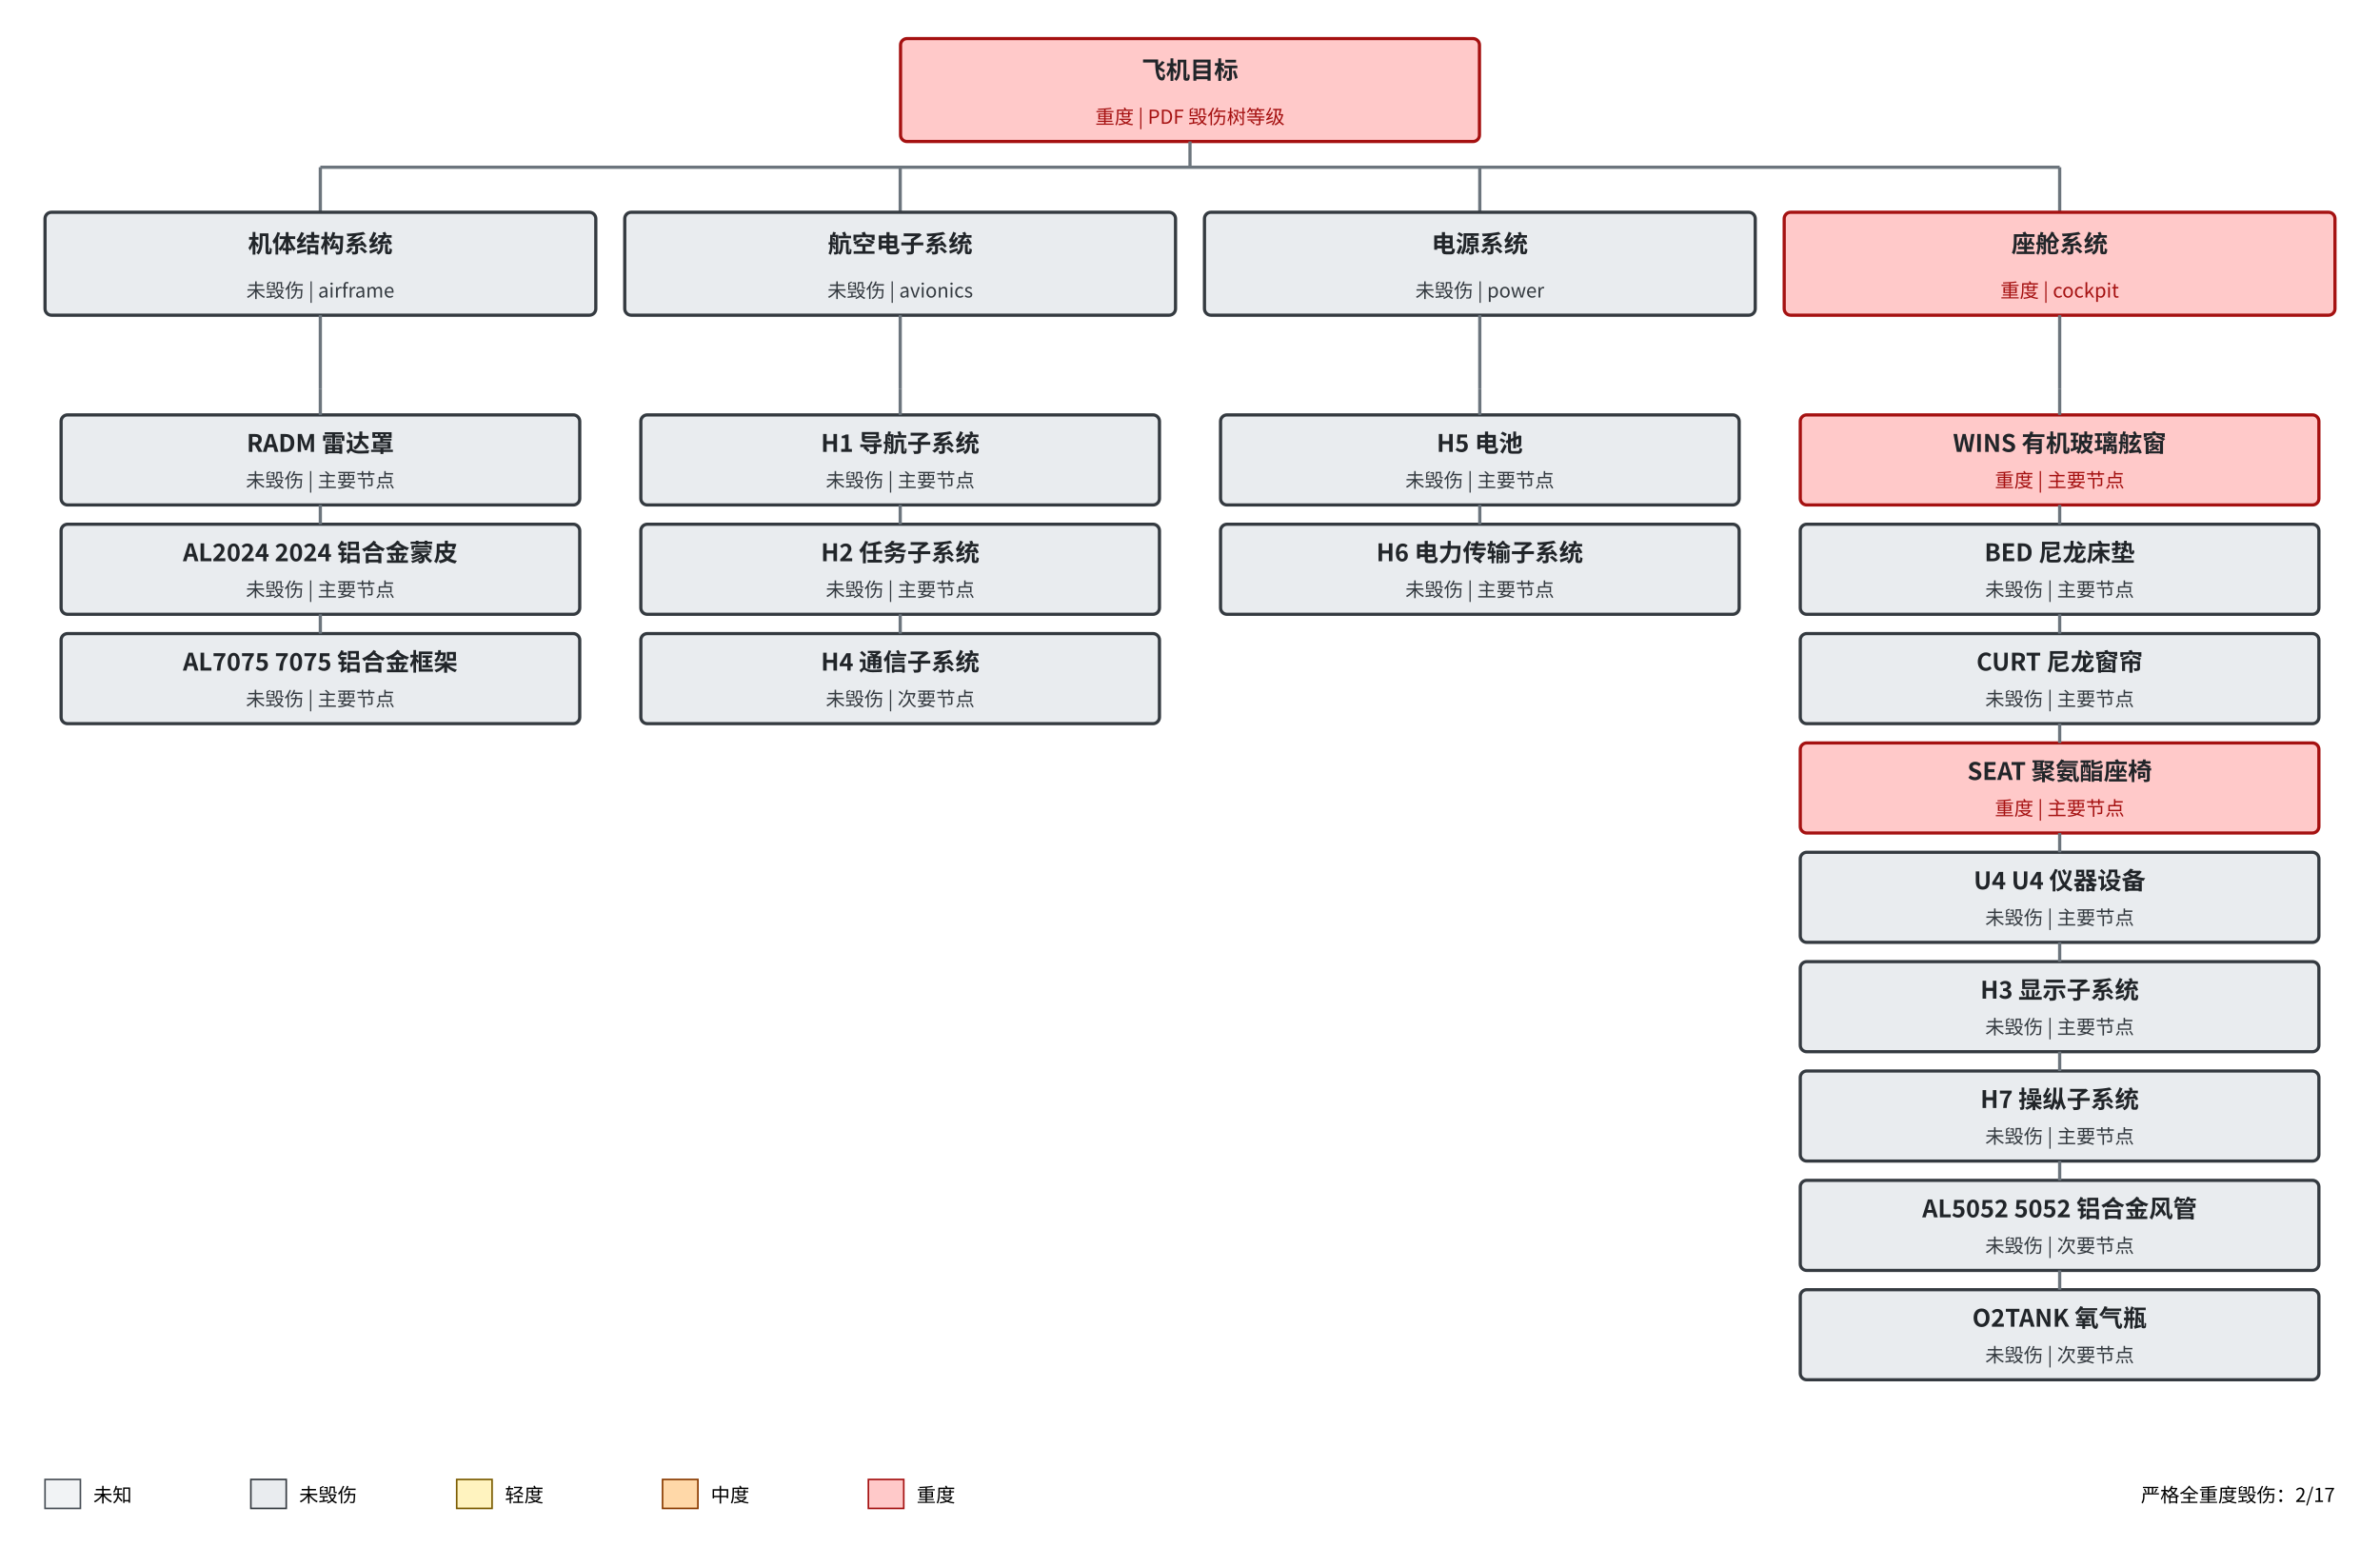
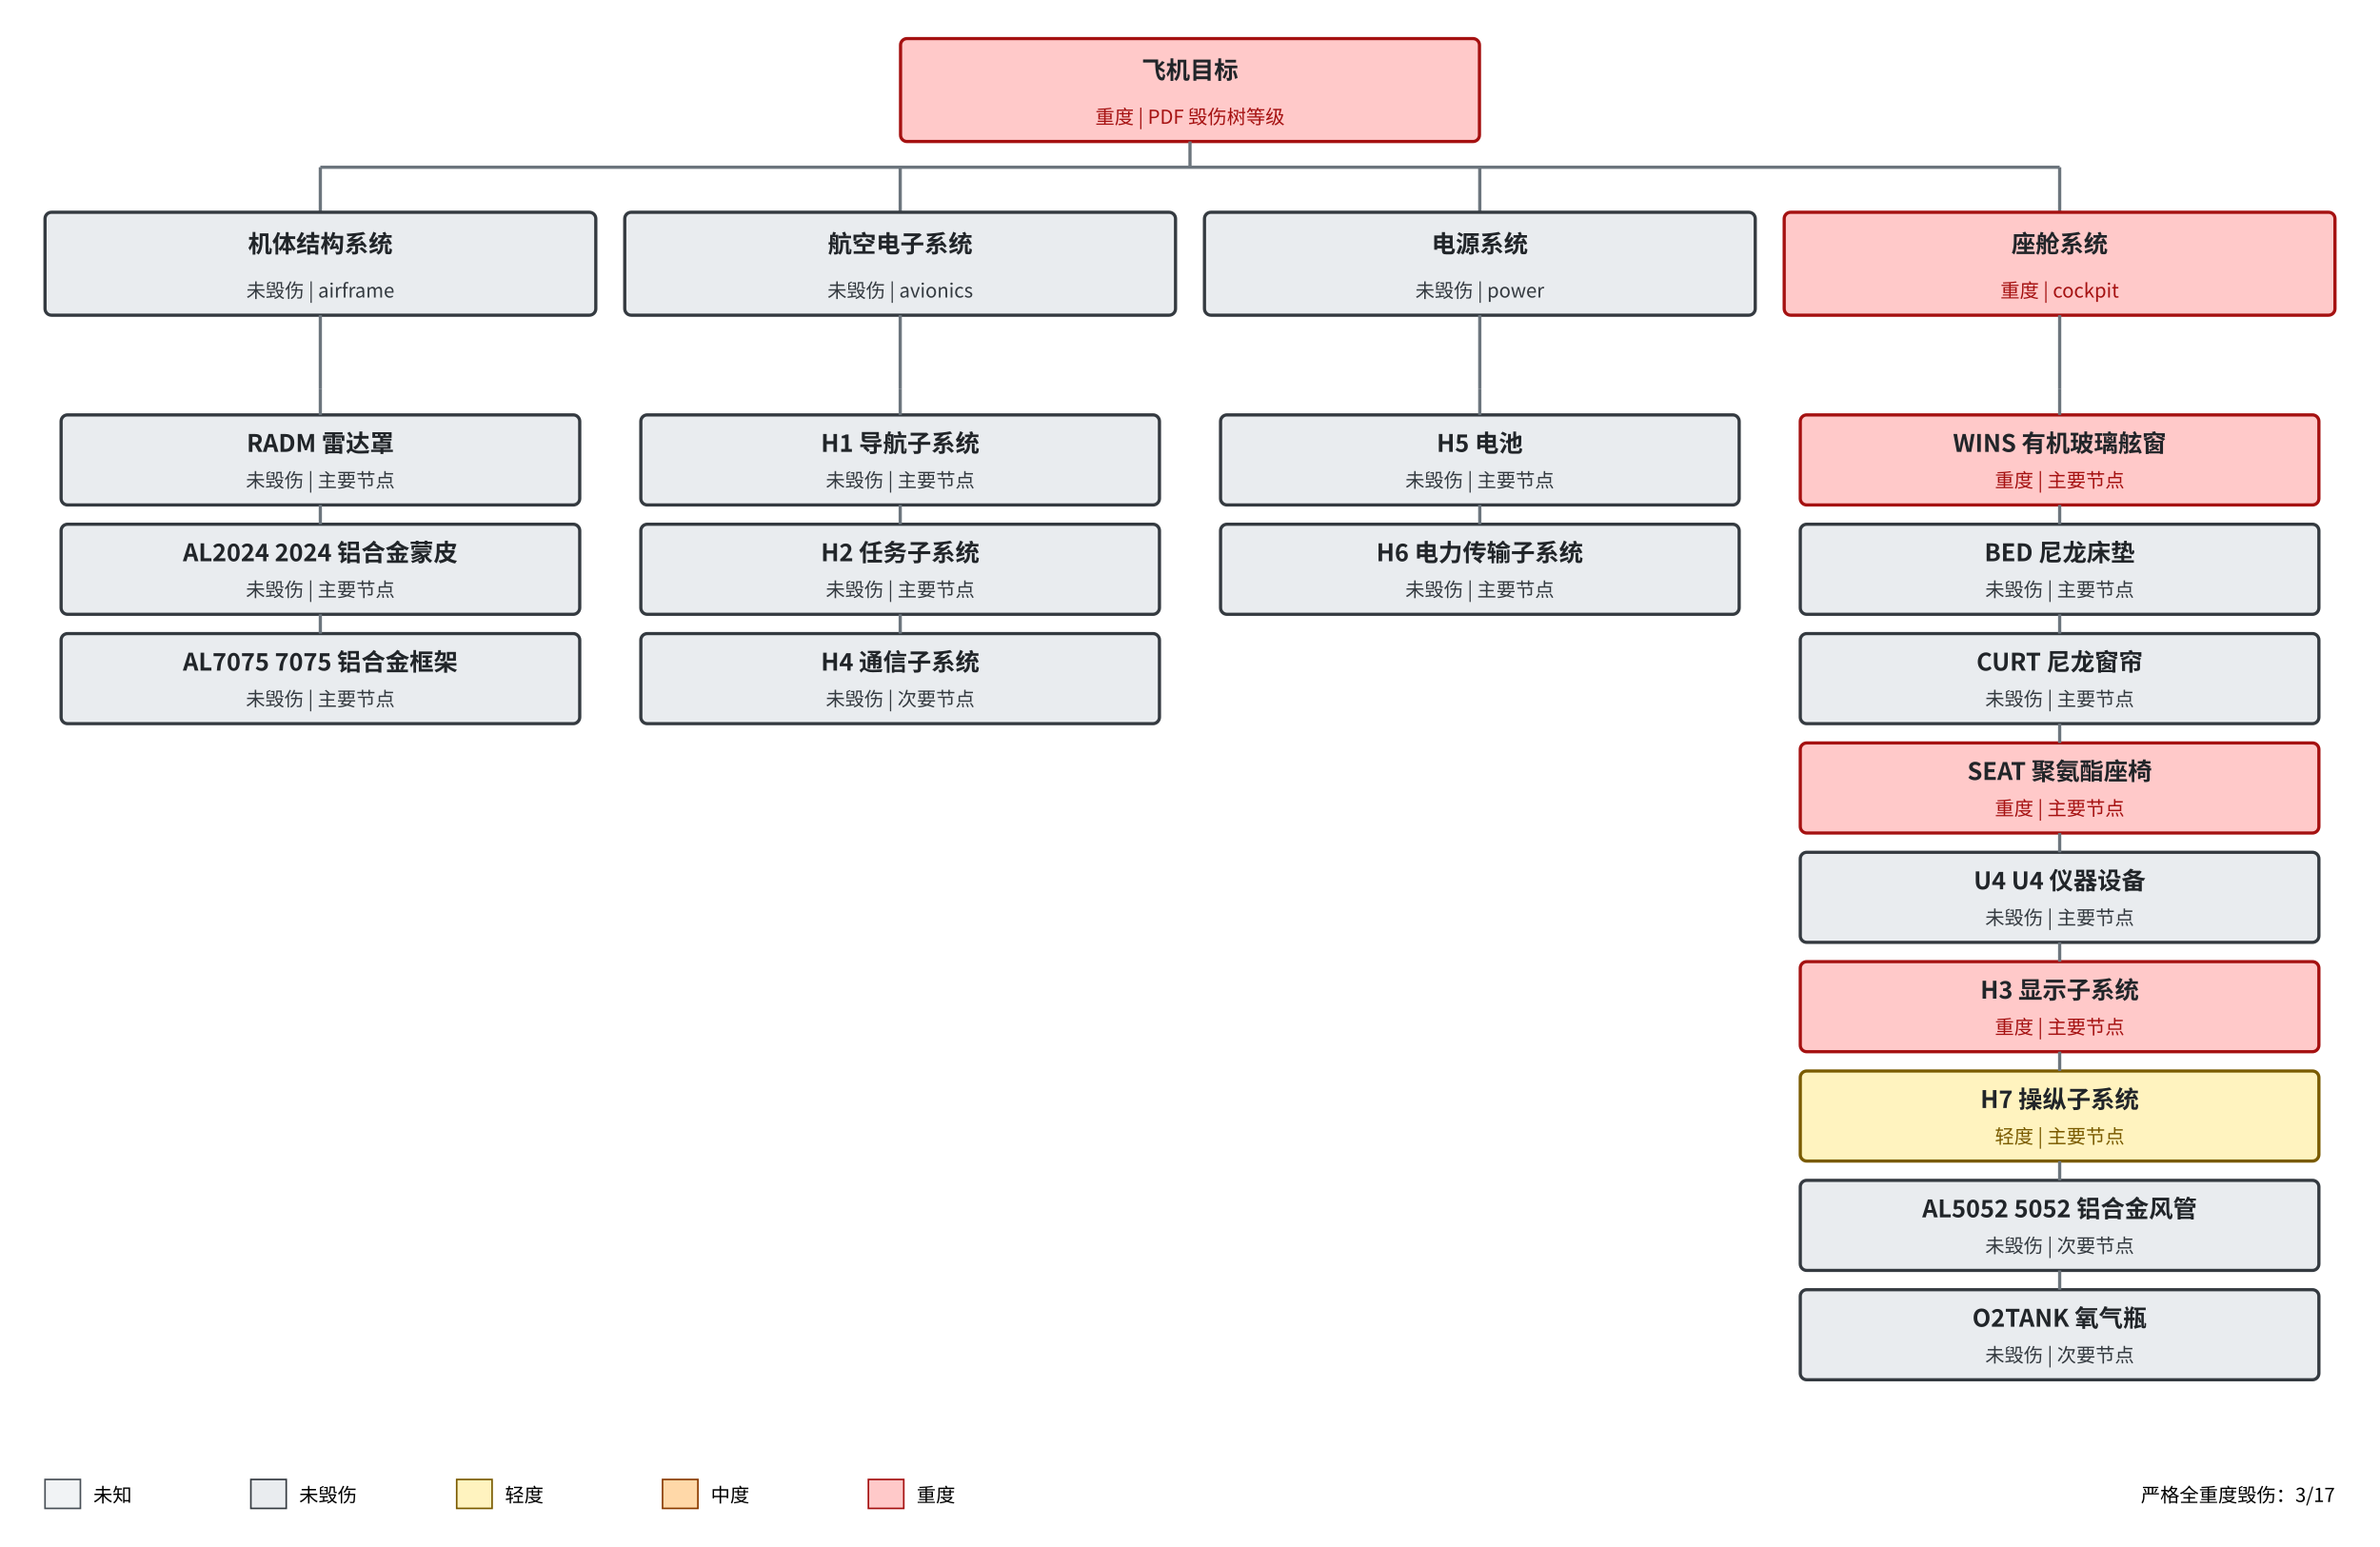
<svg xmlns="http://www.w3.org/2000/svg" width="1480" height="962" viewBox="0 0 1480 962">
  <style>text{font-family:"Microsoft YaHei","Noto Sans CJK SC",Arial,sans-serif;letter-spacing:0}.title{font-size:20px;font-weight:700}.label{font-size:15px;font-weight:600}.small{font-size:12px}.line{stroke:#6c757d;stroke-width:2;fill:none}</style>
  <rect width="100%" height="100%" fill="#ffffff" />
  <rect x="560.0" y="24.0" width="360.0" height="64.0" rx="4" fill="#ffc9c9" stroke="#a51111" stroke-width="2" />
  <text x="740.0" y="49.0" text-anchor="middle" class="label" fill="#212529">飞机目标</text>
  <text x="740.0" y="77.0" text-anchor="middle" class="small" fill="#a51111">重度 | PDF 毁伤树等级</text>
  <path class="line" d="M 740.0 88.0 V 104.0" />
  <path class="line" d="M 199.2 104.0 H 1280.8" />
  <path class="line" d="M 199.2 104.0 V 132.0" />
  <rect x="28.0" y="132.0" width="342.5" height="64.0" rx="4" fill="#e9ecef" stroke="#343a40" stroke-width="2" />
  <text x="199.2" y="157.0" text-anchor="middle" class="label" fill="#212529">机体结构系统</text>
  <text x="199.2" y="185.0" text-anchor="middle" class="small" fill="#343a40">未毁伤 | airframe</text>
  <path class="line" d="M 199.2 196.0 V 242.0" />
  <rect x="38.0" y="258.0" width="322.5" height="56.0" rx="4" fill="#e9ecef" stroke="#343a40" stroke-width="2" />
  <text x="199.2" y="281.0" text-anchor="middle" class="label" fill="#212529">RADM  雷达罩</text>
  <text x="199.2" y="303.0" text-anchor="middle" class="small" fill="#343a40">未毁伤 | 主要节点</text>
  <path class="line" d="M 199.2 242.0 V 258.0" />
  <rect x="38.0" y="326.0" width="322.5" height="56.0" rx="4" fill="#e9ecef" stroke="#343a40" stroke-width="2" />
  <text x="199.2" y="349.0" text-anchor="middle" class="label" fill="#212529">AL2024  2024 铝合金蒙皮</text>
  <text x="199.2" y="371.0" text-anchor="middle" class="small" fill="#343a40">未毁伤 | 主要节点</text>
  <path class="line" d="M 199.2 314.0 V 326.0" />
  <rect x="38.0" y="394.0" width="322.5" height="56.0" rx="4" fill="#e9ecef" stroke="#343a40" stroke-width="2" />
  <text x="199.2" y="417.0" text-anchor="middle" class="label" fill="#212529">AL7075  7075 铝合金框架</text>
  <text x="199.2" y="439.0" text-anchor="middle" class="small" fill="#343a40">未毁伤 | 主要节点</text>
  <path class="line" d="M 199.2 382.0 V 394.0" />
  <path class="line" d="M 559.8 104.0 V 132.0" />
  <rect x="388.5" y="132.0" width="342.5" height="64.0" rx="4" fill="#e9ecef" stroke="#343a40" stroke-width="2" />
  <text x="559.8" y="157.0" text-anchor="middle" class="label" fill="#212529">航空电子系统</text>
  <text x="559.8" y="185.0" text-anchor="middle" class="small" fill="#343a40">未毁伤 | avionics</text>
  <path class="line" d="M 559.8 196.0 V 242.0" />
  <rect x="398.5" y="258.0" width="322.5" height="56.0" rx="4" fill="#e9ecef" stroke="#343a40" stroke-width="2" />
  <text x="559.8" y="281.0" text-anchor="middle" class="label" fill="#212529">H1  导航子系统</text>
  <text x="559.8" y="303.0" text-anchor="middle" class="small" fill="#343a40">未毁伤 | 主要节点</text>
  <path class="line" d="M 559.8 242.0 V 258.0" />
  <rect x="398.5" y="326.0" width="322.5" height="56.0" rx="4" fill="#e9ecef" stroke="#343a40" stroke-width="2" />
  <text x="559.8" y="349.0" text-anchor="middle" class="label" fill="#212529">H2  任务子系统</text>
  <text x="559.8" y="371.0" text-anchor="middle" class="small" fill="#343a40">未毁伤 | 主要节点</text>
  <path class="line" d="M 559.8 314.0 V 326.0" />
  <rect x="398.5" y="394.0" width="322.5" height="56.0" rx="4" fill="#e9ecef" stroke="#343a40" stroke-width="2" />
  <text x="559.8" y="417.0" text-anchor="middle" class="label" fill="#212529">H4  通信子系统</text>
  <text x="559.8" y="439.0" text-anchor="middle" class="small" fill="#343a40">未毁伤 | 次要节点</text>
  <path class="line" d="M 559.8 382.0 V 394.0" />
  <path class="line" d="M 920.2 104.0 V 132.0" />
  <rect x="749.0" y="132.0" width="342.5" height="64.0" rx="4" fill="#e9ecef" stroke="#343a40" stroke-width="2" />
  <text x="920.2" y="157.0" text-anchor="middle" class="label" fill="#212529">电源系统</text>
  <text x="920.2" y="185.0" text-anchor="middle" class="small" fill="#343a40">未毁伤 | power</text>
  <path class="line" d="M 920.2 196.0 V 242.0" />
  <rect x="759.0" y="258.0" width="322.5" height="56.0" rx="4" fill="#e9ecef" stroke="#343a40" stroke-width="2" />
  <text x="920.2" y="281.0" text-anchor="middle" class="label" fill="#212529">H5  电池</text>
  <text x="920.2" y="303.0" text-anchor="middle" class="small" fill="#343a40">未毁伤 | 主要节点</text>
  <path class="line" d="M 920.2 242.0 V 258.0" />
  <rect x="759.0" y="326.0" width="322.5" height="56.0" rx="4" fill="#e9ecef" stroke="#343a40" stroke-width="2" />
  <text x="920.2" y="349.0" text-anchor="middle" class="label" fill="#212529">H6  电力传输子系统</text>
  <text x="920.2" y="371.0" text-anchor="middle" class="small" fill="#343a40">未毁伤 | 主要节点</text>
  <path class="line" d="M 920.2 314.0 V 326.0" />
  <path class="line" d="M 1280.8 104.0 V 132.0" />
  <rect x="1109.5" y="132.0" width="342.5" height="64.0" rx="4" fill="#ffc9c9" stroke="#a51111" stroke-width="2" />
  <text x="1280.8" y="157.0" text-anchor="middle" class="label" fill="#212529">座舱系统</text>
  <text x="1280.8" y="185.0" text-anchor="middle" class="small" fill="#a51111">重度 | cockpit</text>
  <path class="line" d="M 1280.8 196.0 V 242.0" />
  <rect x="1119.5" y="258.0" width="322.5" height="56.0" rx="4" fill="#ffc9c9" stroke="#a51111" stroke-width="2" />
  <text x="1280.8" y="281.0" text-anchor="middle" class="label" fill="#212529">WINS  有机玻璃舷窗</text>
  <text x="1280.8" y="303.0" text-anchor="middle" class="small" fill="#a51111">重度 | 主要节点</text>
  <path class="line" d="M 1280.8 242.0 V 258.0" />
  <rect x="1119.5" y="326.0" width="322.5" height="56.0" rx="4" fill="#e9ecef" stroke="#343a40" stroke-width="2" />
  <text x="1280.8" y="349.0" text-anchor="middle" class="label" fill="#212529">BED  尼龙床垫</text>
  <text x="1280.8" y="371.0" text-anchor="middle" class="small" fill="#343a40">未毁伤 | 主要节点</text>
  <path class="line" d="M 1280.8 314.0 V 326.0" />
  <rect x="1119.5" y="394.0" width="322.5" height="56.0" rx="4" fill="#e9ecef" stroke="#343a40" stroke-width="2" />
  <text x="1280.8" y="417.0" text-anchor="middle" class="label" fill="#212529">CURT  尼龙窗帘</text>
  <text x="1280.8" y="439.0" text-anchor="middle" class="small" fill="#343a40">未毁伤 | 主要节点</text>
  <path class="line" d="M 1280.8 382.0 V 394.0" />
  <rect x="1119.5" y="462.0" width="322.5" height="56.0" rx="4" fill="#ffc9c9" stroke="#a51111" stroke-width="2" />
  <text x="1280.8" y="485.0" text-anchor="middle" class="label" fill="#212529">SEAT  聚氨酯座椅</text>
  <text x="1280.8" y="507.0" text-anchor="middle" class="small" fill="#a51111">重度 | 主要节点</text>
  <path class="line" d="M 1280.8 450.0 V 462.0" />
  <rect x="1119.5" y="530.0" width="322.5" height="56.0" rx="4" fill="#e9ecef" stroke="#343a40" stroke-width="2" />
  <text x="1280.8" y="553.0" text-anchor="middle" class="label" fill="#212529">U4  U4 仪器设备</text>
  <text x="1280.8" y="575.0" text-anchor="middle" class="small" fill="#343a40">未毁伤 | 主要节点</text>
  <path class="line" d="M 1280.8 518.0 V 530.0" />
-   <rect x="1119.5" y="598.0" width="322.5" height="56.0" rx="4" fill="#e9ecef" stroke="#343a40" stroke-width="2" />
+   <rect x="1119.5" y="598.0" width="322.5" height="56.0" rx="4" fill="#ffc9c9" stroke="#a51111" stroke-width="2" />
  <text x="1280.8" y="621.0" text-anchor="middle" class="label" fill="#212529">H3  显示子系统</text>
-   <text x="1280.8" y="643.0" text-anchor="middle" class="small" fill="#343a40">未毁伤 | 主要节点</text>
+   <text x="1280.8" y="643.0" text-anchor="middle" class="small" fill="#a51111">重度 | 主要节点</text>
  <path class="line" d="M 1280.8 586.0 V 598.0" />
-   <rect x="1119.5" y="666.0" width="322.5" height="56.0" rx="4" fill="#e9ecef" stroke="#343a40" stroke-width="2" />
+   <rect x="1119.5" y="666.0" width="322.5" height="56.0" rx="4" fill="#fff3bf" stroke="#7a5b00" stroke-width="2" />
  <text x="1280.8" y="689.0" text-anchor="middle" class="label" fill="#212529">H7  操纵子系统</text>
-   <text x="1280.8" y="711.0" text-anchor="middle" class="small" fill="#343a40">未毁伤 | 主要节点</text>
+   <text x="1280.8" y="711.0" text-anchor="middle" class="small" fill="#7a5b00">轻度 | 主要节点</text>
  <path class="line" d="M 1280.8 654.0 V 666.0" />
  <rect x="1119.5" y="734.0" width="322.5" height="56.0" rx="4" fill="#e9ecef" stroke="#343a40" stroke-width="2" />
  <text x="1280.8" y="757.0" text-anchor="middle" class="label" fill="#212529">AL5052  5052 铝合金风管</text>
  <text x="1280.8" y="779.0" text-anchor="middle" class="small" fill="#343a40">未毁伤 | 次要节点</text>
  <path class="line" d="M 1280.8 722.0 V 734.0" />
  <rect x="1119.5" y="802.0" width="322.5" height="56.0" rx="4" fill="#e9ecef" stroke="#343a40" stroke-width="2" />
  <text x="1280.8" y="825.0" text-anchor="middle" class="label" fill="#212529">O2TANK  氧气瓶</text>
  <text x="1280.8" y="847.0" text-anchor="middle" class="small" fill="#343a40">未毁伤 | 次要节点</text>
  <path class="line" d="M 1280.8 790.0 V 802.0" />
  <rect x="28" y="920" width="22" height="18" fill="#f1f3f5" stroke="#495057" />
  <text x="58" y="934" class="small">未知</text>
  <rect x="156" y="920" width="22" height="18" fill="#e9ecef" stroke="#343a40" />
  <text x="186" y="934" class="small">未毁伤</text>
  <rect x="284" y="920" width="22" height="18" fill="#fff3bf" stroke="#7a5b00" />
  <text x="314" y="934" class="small">轻度</text>
  <rect x="412" y="920" width="22" height="18" fill="#ffd8a8" stroke="#8a3b00" />
  <text x="442" y="934" class="small">中度</text>
  <rect x="540" y="920" width="22" height="18" fill="#ffc9c9" stroke="#a51111" />
  <text x="570" y="934" class="small">重度</text>
-   <text x="1452" y="934" text-anchor="end" class="small">严格全重度毁伤：2/17</text>
+   <text x="1452" y="934" text-anchor="end" class="small">严格全重度毁伤：3/17</text>
</svg>
